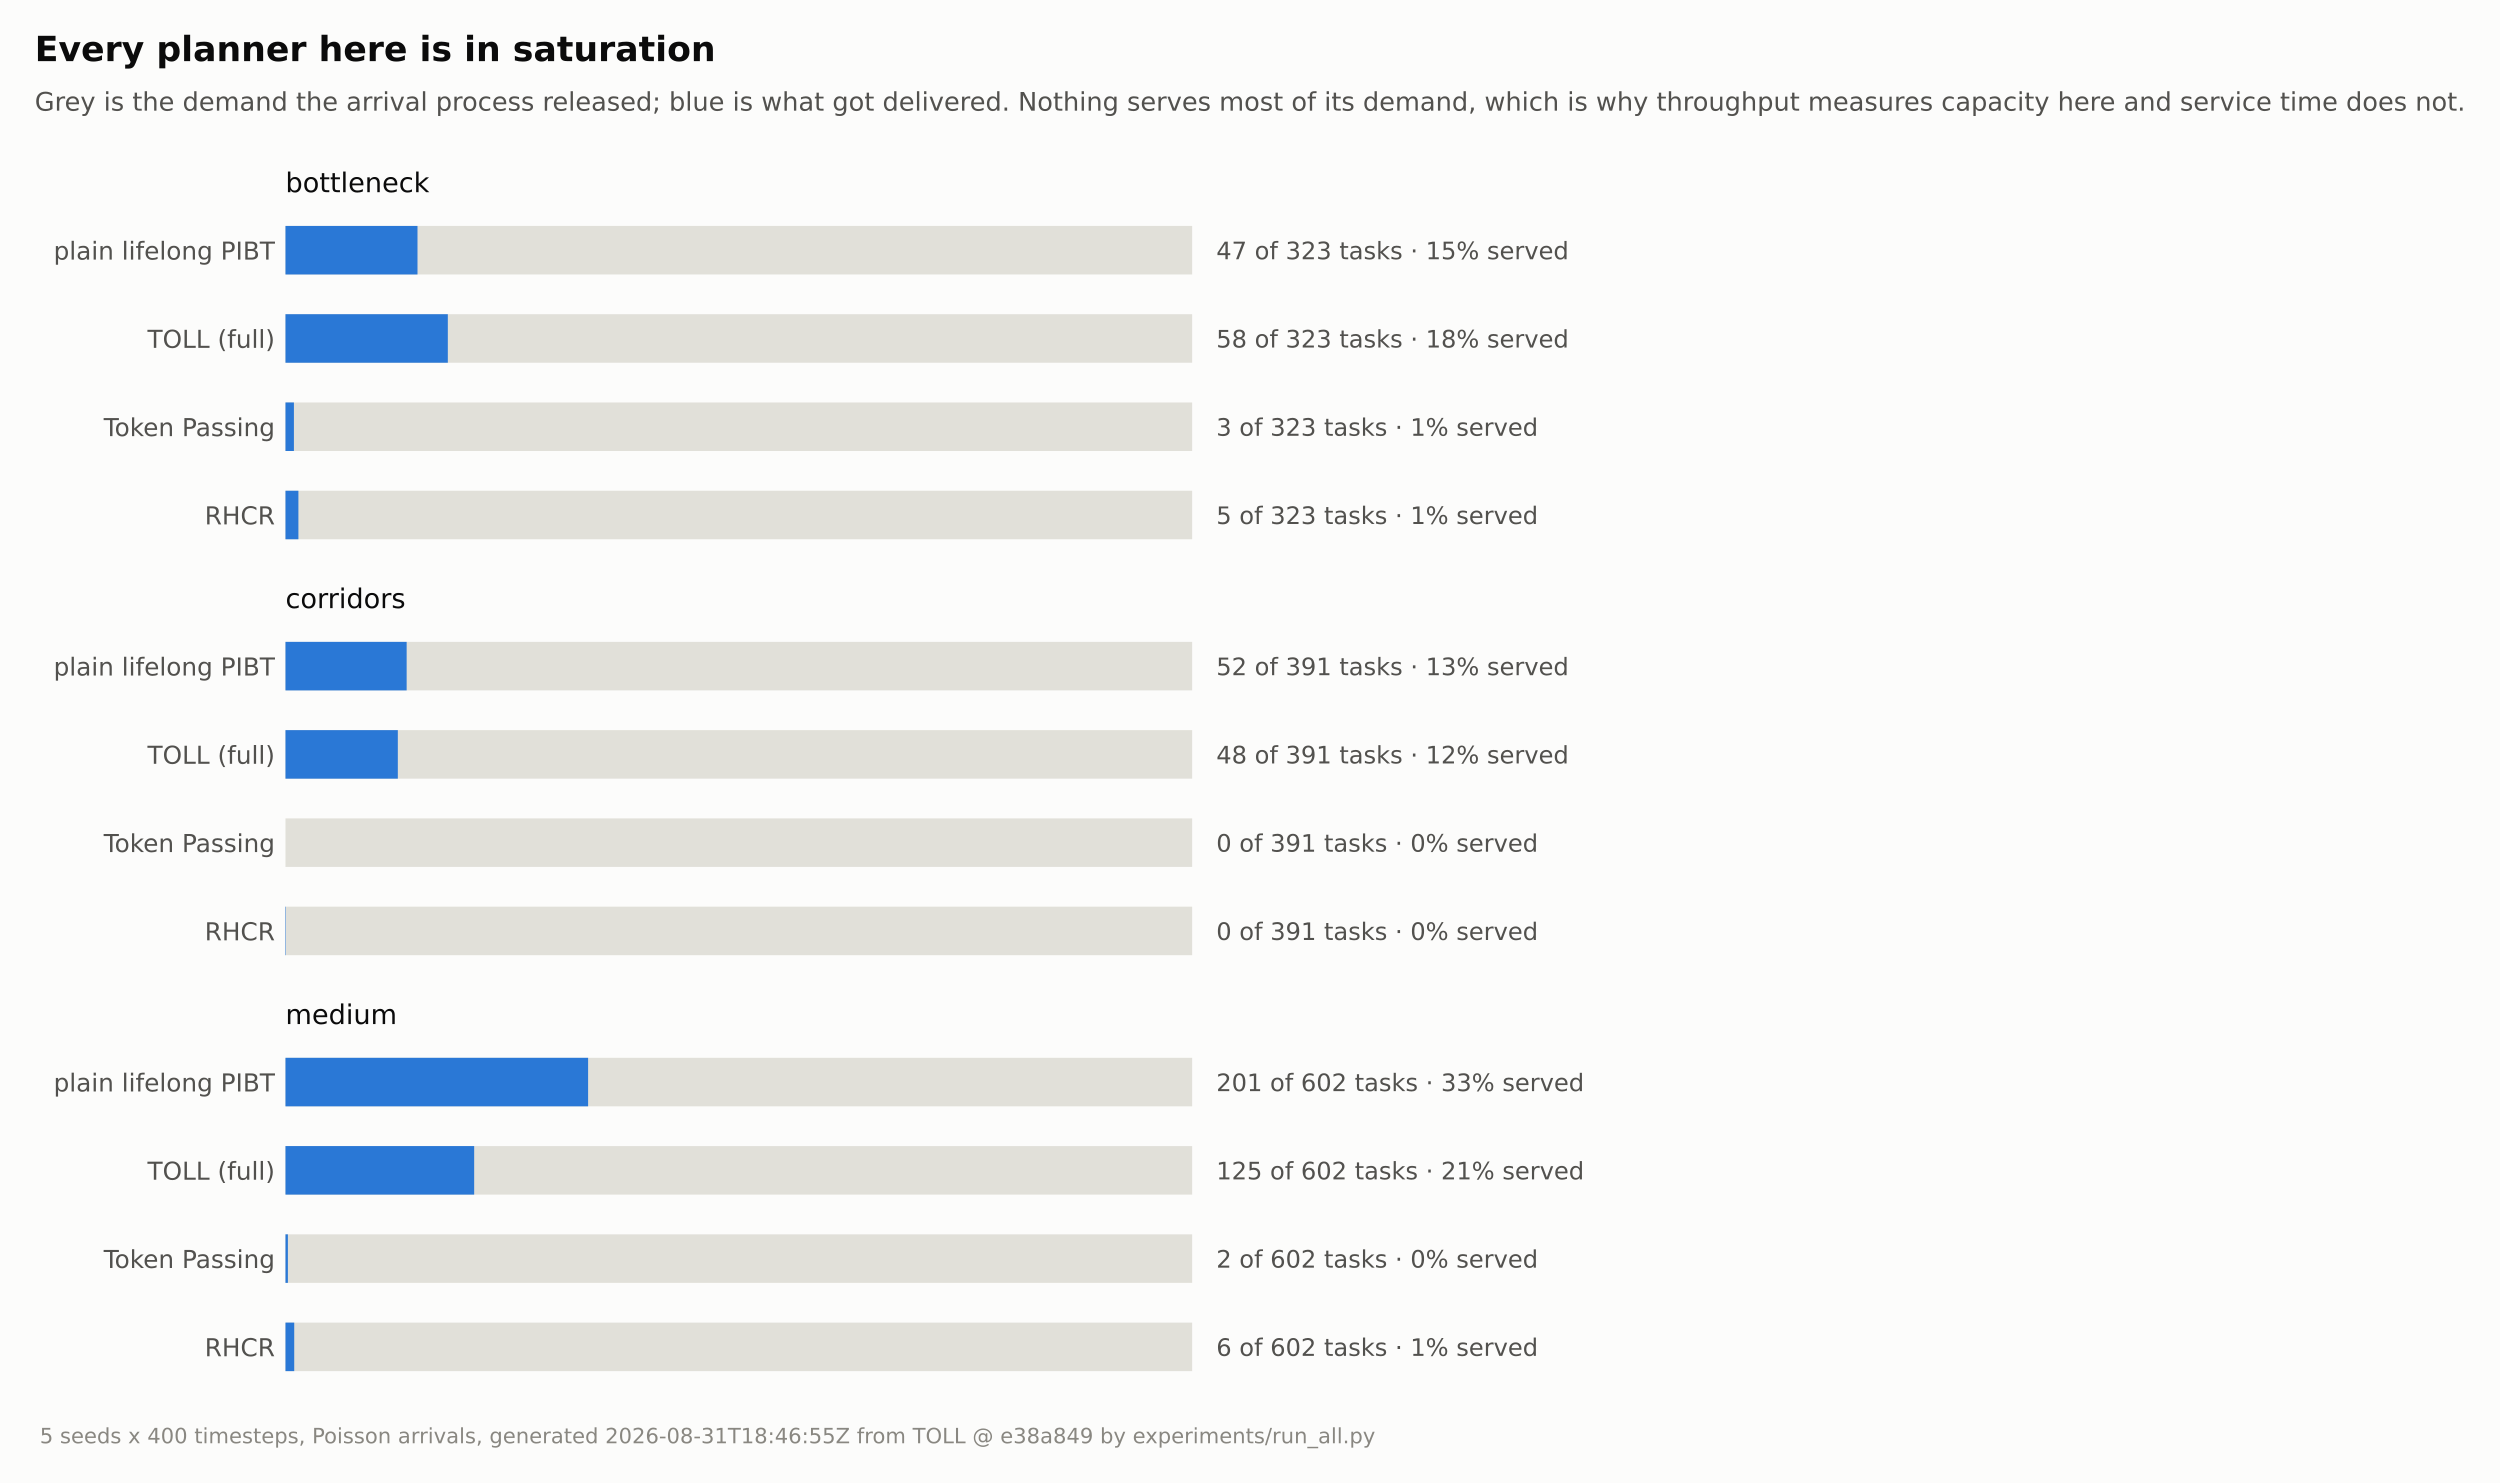
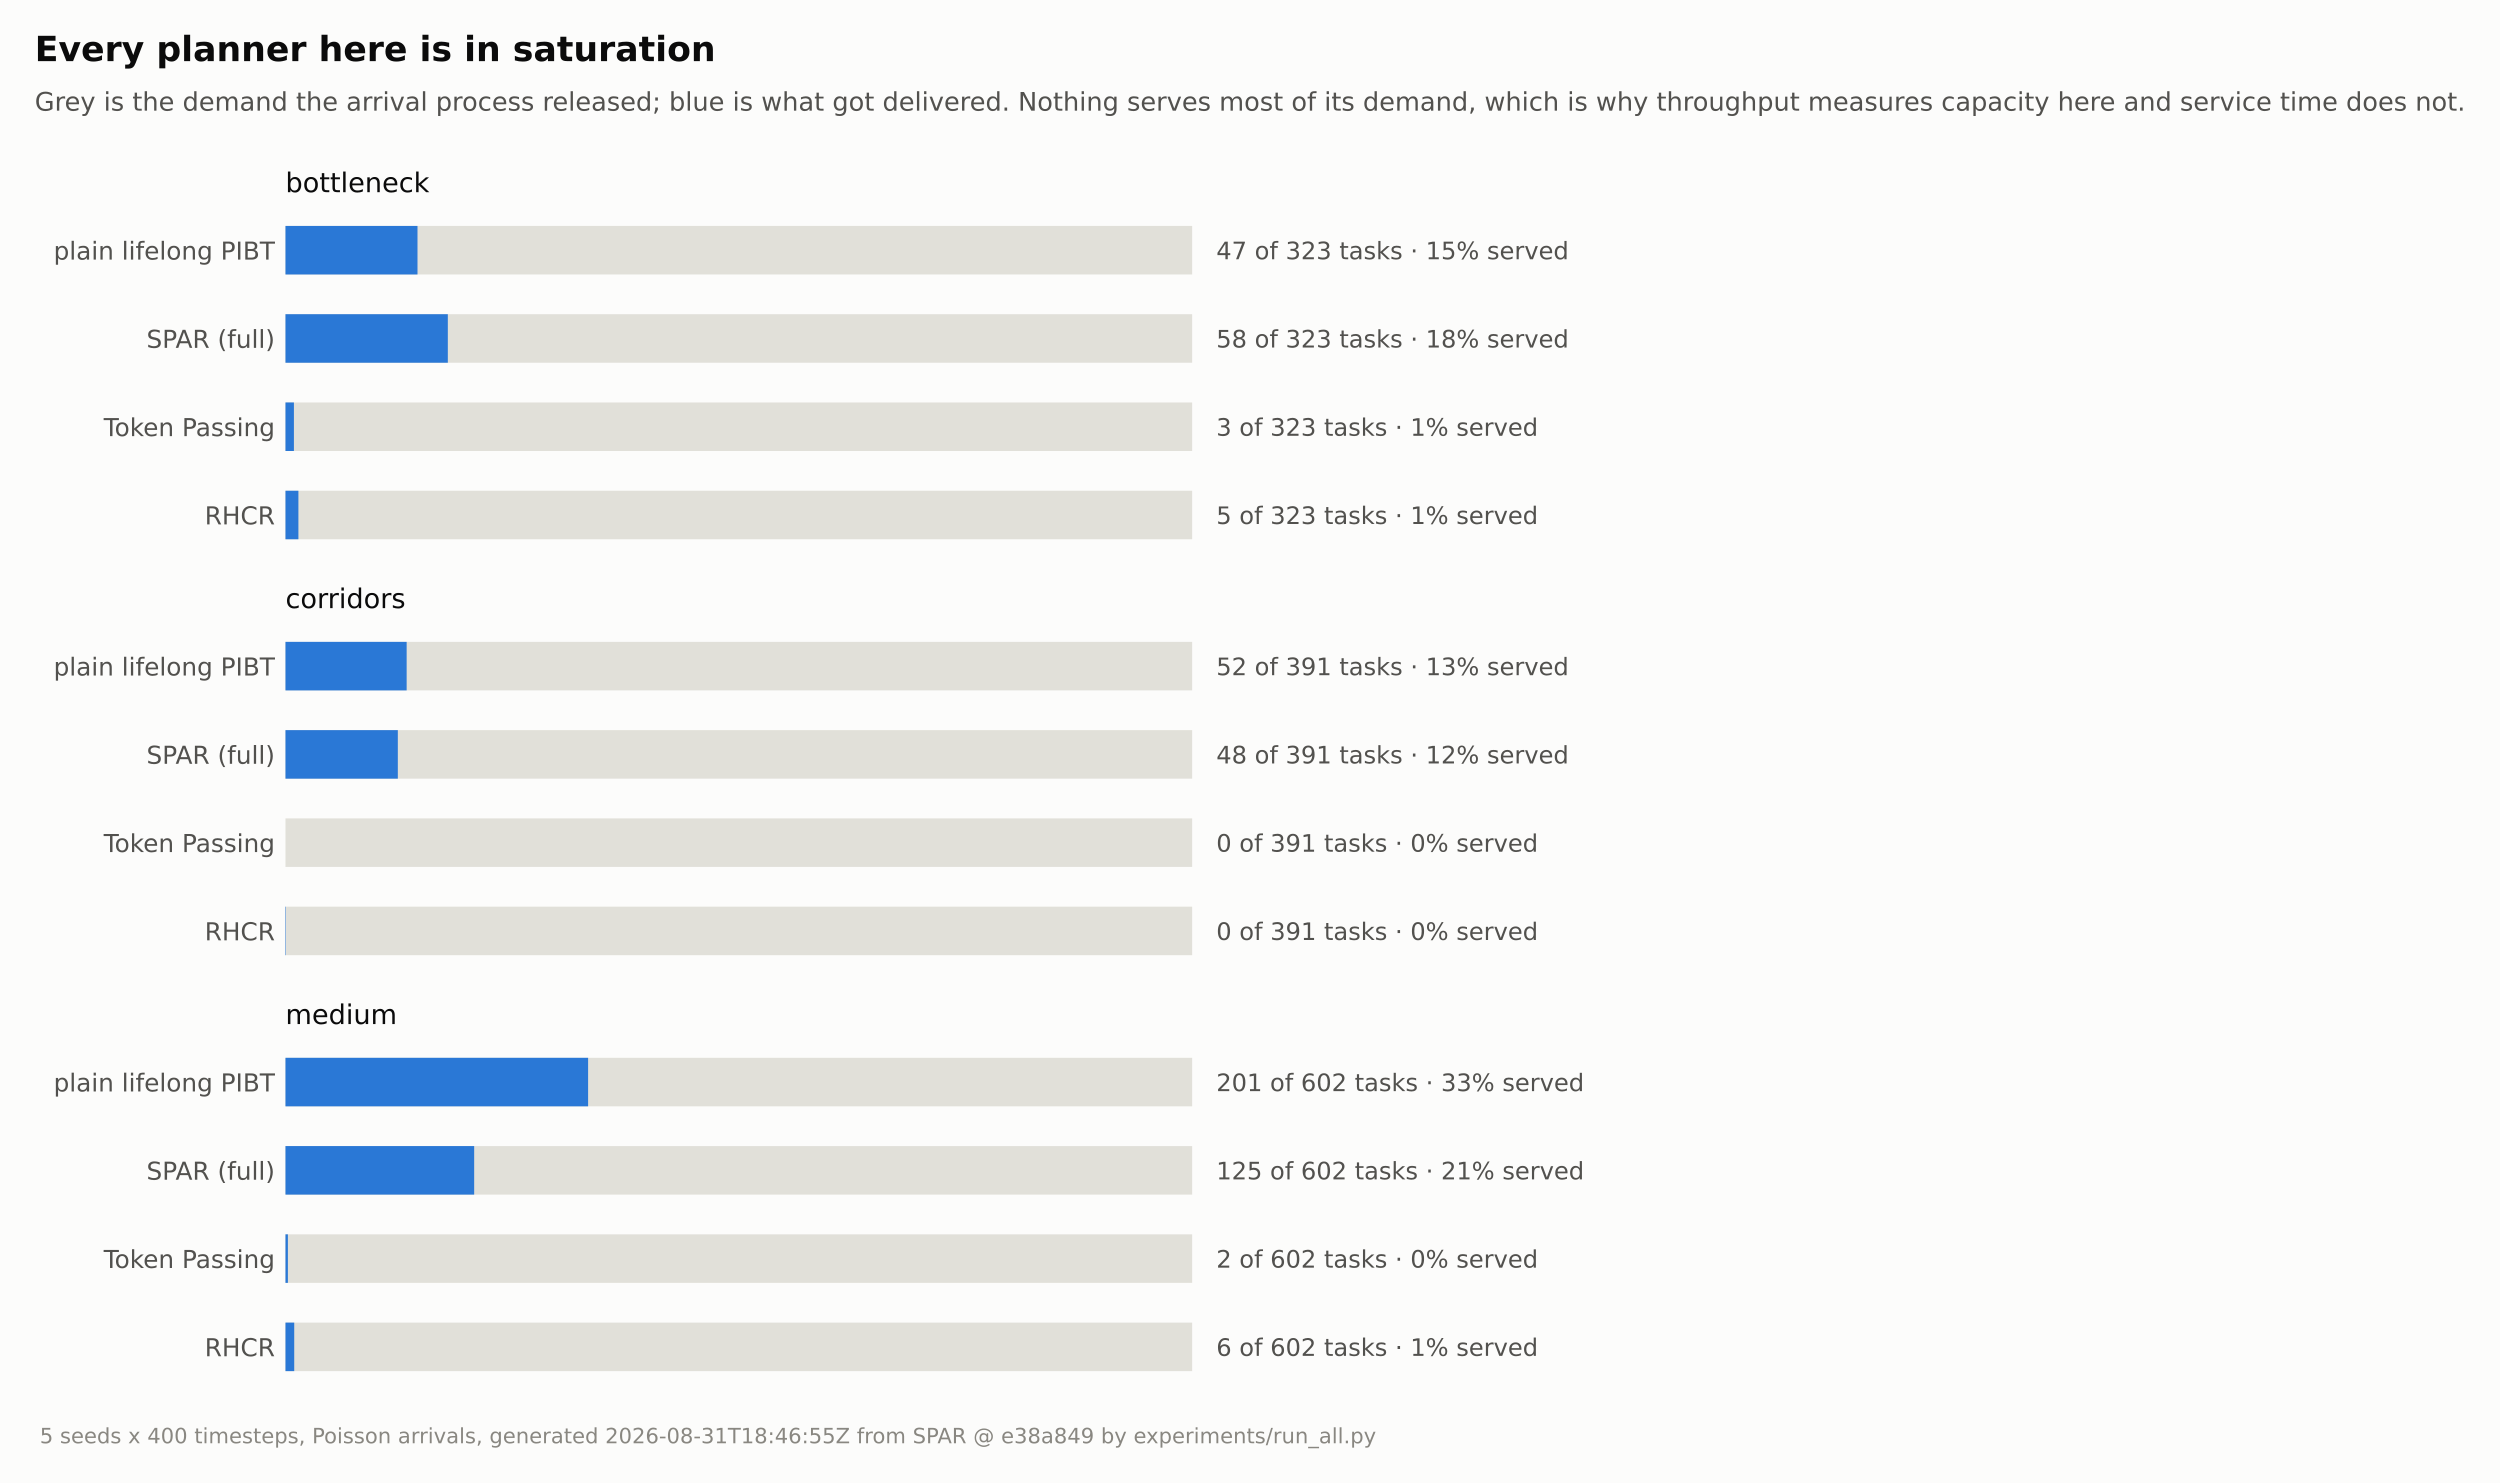
<svg xmlns="http://www.w3.org/2000/svg" width="828.881pt" height="491.724pt" viewBox="0 0 828.881 491.724" version="1.1">
  <defs>
    <style type="text/css">*{stroke-linejoin: round; stroke-linecap: butt}</style>
  </defs>
  <g id="figure_1">
    <g id="patch_1">
      <path d="M 0 491.724  L 828.881 491.724  L 828.881 0  L 0 0  z " style="fill: #fcfcfb" />
    </g>
    <g id="axes_1">
      <g id="patch_2">
        <path d="M 94.652 183.984  L 560.592 183.984  L 560.592 69.72  L 94.652 69.72  z " style="fill: #fcfcfb" />
      </g>
      <g id="matplotlib.axis_1" />
      <g id="matplotlib.axis_2">
        <g id="ytick_1">
          <g id="line2d_1" />
          <g id="text_1">
            <text style="font-size: 8.2px; font-family: 'DejaVu Sans', sans-serif; text-anchor: end; fill: #52514e" x="91.152" y="86.076" transform="rotate(-0 91.152 86.07594)">plain lifelong PIBT</text>
          </g>
        </g>
        <g id="ytick_2">
          <g id="line2d_2" />
          <g id="text_2">
-             <text style="font-size: 8.2px; font-family: 'DejaVu Sans', sans-serif; text-anchor: end; fill: #52514e" x="91.152" y="115.337" transform="rotate(-0 91.152 115.3369)">TOLL (full)</text>
+             <text style="font-size: 8.2px; font-family: 'DejaVu Sans', sans-serif; text-anchor: end; fill: #52514e" x="91.152" y="115.337" transform="rotate(-0 91.152 115.3369)">SPAR (full)</text>
          </g>
        </g>
        <g id="ytick_3">
          <g id="line2d_3" />
          <g id="text_3">
            <text style="font-size: 8.2px; font-family: 'DejaVu Sans', sans-serif; text-anchor: end; fill: #52514e" x="91.152" y="144.598" transform="rotate(-0 91.152 144.5978)">Token Passing</text>
          </g>
        </g>
        <g id="ytick_4">
          <g id="line2d_4" />
          <g id="text_4">
            <text style="font-size: 8.2px; font-family: 'DejaVu Sans', sans-serif; text-anchor: end; fill: #52514e" x="91.152" y="173.858" transform="rotate(-0 91.152 173.8585)">RHCR</text>
          </g>
        </g>
      </g>
      <g id="patch_3">
-         <path d="M 94.652 91.007  L 395.258 91.007  L 395.258 74.914  L 94.652 74.914  z " clip-path="url(#p2bcb30bc68)" style="fill: #e1e0d9" />
+         <path d="M 94.652 91.007  L 395.258 91.007  L 395.258 74.914  L 94.652 74.914  z " clip-path="url(#p700391dd1c)" style="fill: #e1e0d9" />
      </g>
      <g id="patch_4">
-         <path d="M 94.652 120.268  L 395.258 120.268  L 395.258 104.175  L 94.652 104.175  z " clip-path="url(#p2bcb30bc68)" style="fill: #e1e0d9" />
+         <path d="M 94.652 120.268  L 395.258 120.268  L 395.258 104.175  L 94.652 104.175  z " clip-path="url(#p700391dd1c)" style="fill: #e1e0d9" />
      </g>
      <g id="patch_5">
-         <path d="M 94.652 149.529  L 395.258 149.529  L 395.258 133.436  L 94.652 133.436  z " clip-path="url(#p2bcb30bc68)" style="fill: #e1e0d9" />
+         <path d="M 94.652 149.529  L 395.258 149.529  L 395.258 133.436  L 94.652 133.436  z " clip-path="url(#p700391dd1c)" style="fill: #e1e0d9" />
      </g>
      <g id="patch_6">
-         <path d="M 94.652 178.79  L 395.258 178.79  L 395.258 162.697  L 94.652 162.697  z " clip-path="url(#p2bcb30bc68)" style="fill: #e1e0d9" />
+         <path d="M 94.652 178.79  L 395.258 178.79  L 395.258 162.697  L 94.652 162.697  z " clip-path="url(#p700391dd1c)" style="fill: #e1e0d9" />
      </g>
      <g id="patch_7">
-         <path d="M 94.652 91.007  L 138.421 91.007  L 138.421 74.914  L 94.652 74.914  z " clip-path="url(#p2bcb30bc68)" style="fill: #2a78d6" />
+         <path d="M 94.652 91.007  L 138.421 91.007  L 138.421 74.914  L 94.652 74.914  z " clip-path="url(#p700391dd1c)" style="fill: #2a78d6" />
      </g>
      <g id="text_5">
        <text style="font-size: 8px; font-family: 'DejaVu Sans', sans-serif; text-anchor: start; fill: #52514e" x="403.258" y="85.961" transform="rotate(-0 403.2585 85.96058)">47 of 323 tasks  ·  15% served</text>
      </g>
      <g id="patch_8">
-         <path d="M 94.652 120.268  L 148.478 120.268  L 148.478 104.175  L 94.652 104.175  z " clip-path="url(#p2bcb30bc68)" style="fill: #2a78d6" />
+         <path d="M 94.652 120.268  L 148.478 120.268  L 148.478 104.175  L 94.652 104.175  z " clip-path="url(#p700391dd1c)" style="fill: #2a78d6" />
      </g>
      <g id="text_6">
        <text style="font-size: 8px; font-family: 'DejaVu Sans', sans-serif; text-anchor: start; fill: #52514e" x="403.258" y="115.222" transform="rotate(-0 403.2585 115.2215)">58 of 323 tasks  ·  18% served</text>
      </g>
      <g id="patch_9">
-         <path d="M 94.652 149.529  L 97.446 149.529  L 97.446 133.436  L 94.652 133.436  z " clip-path="url(#p2bcb30bc68)" style="fill: #2a78d6" />
+         <path d="M 94.652 149.529  L 97.446 149.529  L 97.446 133.436  L 94.652 133.436  z " clip-path="url(#p700391dd1c)" style="fill: #2a78d6" />
      </g>
      <g id="text_7">
        <text style="font-size: 8px; font-family: 'DejaVu Sans', sans-serif; text-anchor: start; fill: #52514e" x="403.258" y="144.482" transform="rotate(-0 403.2585 144.4825)">3 of 323 tasks  ·  1% served</text>
      </g>
      <g id="patch_10">
-         <path d="M 94.652 178.79  L 98.936 178.79  L 98.936 162.697  L 94.652 162.697  z " clip-path="url(#p2bcb30bc68)" style="fill: #2a78d6" />
+         <path d="M 94.652 178.79  L 98.936 178.79  L 98.936 162.697  L 94.652 162.697  z " clip-path="url(#p700391dd1c)" style="fill: #2a78d6" />
      </g>
      <g id="text_8">
        <text style="font-size: 8px; font-family: 'DejaVu Sans', sans-serif; text-anchor: start; fill: #52514e" x="403.258" y="173.743" transform="rotate(-0 403.2585 173.7434)">5 of 323 tasks  ·  1% served</text>
      </g>
      <g id="text_9">
        <text style="font-size: 9px; font-family: 'DejaVu Sans', sans-serif; text-anchor: start; fill: #0b0b0b" x="94.652" y="63.72" transform="rotate(-0 94.652 63.72)">bottleneck</text>
      </g>
    </g>
    <g id="axes_2">
      <g id="patch_11">
        <path d="M 94.652 321.888  L 560.592 321.888  L 560.592 207.624  L 94.652 207.624  z " style="fill: #fcfcfb" />
      </g>
      <g id="matplotlib.axis_3" />
      <g id="matplotlib.axis_4">
        <g id="ytick_5">
          <g id="line2d_5" />
          <g id="text_10">
            <text style="font-size: 8.2px; font-family: 'DejaVu Sans', sans-serif; text-anchor: end; fill: #52514e" x="91.152" y="223.98" transform="rotate(-0 91.152 223.9799)">plain lifelong PIBT</text>
          </g>
        </g>
        <g id="ytick_6">
          <g id="line2d_6" />
          <g id="text_11">
-             <text style="font-size: 8.2px; font-family: 'DejaVu Sans', sans-serif; text-anchor: end; fill: #52514e" x="91.152" y="253.241" transform="rotate(-0 91.152 253.2409)">TOLL (full)</text>
+             <text style="font-size: 8.2px; font-family: 'DejaVu Sans', sans-serif; text-anchor: end; fill: #52514e" x="91.152" y="253.241" transform="rotate(-0 91.152 253.2409)">SPAR (full)</text>
          </g>
        </g>
        <g id="ytick_7">
          <g id="line2d_7" />
          <g id="text_12">
            <text style="font-size: 8.2px; font-family: 'DejaVu Sans', sans-serif; text-anchor: end; fill: #52514e" x="91.152" y="282.502" transform="rotate(-0 91.152 282.5018)">Token Passing</text>
          </g>
        </g>
        <g id="ytick_8">
          <g id="line2d_8" />
          <g id="text_13">
            <text style="font-size: 8.2px; font-family: 'DejaVu Sans', sans-serif; text-anchor: end; fill: #52514e" x="91.152" y="311.762" transform="rotate(-0 91.152 311.7625)">RHCR</text>
          </g>
        </g>
      </g>
      <g id="patch_12">
-         <path d="M 94.652 228.911  L 395.258 228.911  L 395.258 212.818  L 94.652 212.818  z " clip-path="url(#p408f6d6f23)" style="fill: #e1e0d9" />
+         <path d="M 94.652 228.911  L 395.258 228.911  L 395.258 212.818  L 94.652 212.818  z " clip-path="url(#p8a7499cae1)" style="fill: #e1e0d9" />
      </g>
      <g id="patch_13">
-         <path d="M 94.652 258.172  L 395.258 258.172  L 395.258 242.079  L 94.652 242.079  z " clip-path="url(#p408f6d6f23)" style="fill: #e1e0d9" />
+         <path d="M 94.652 258.172  L 395.258 258.172  L 395.258 242.079  L 94.652 242.079  z " clip-path="url(#p8a7499cae1)" style="fill: #e1e0d9" />
      </g>
      <g id="patch_14">
-         <path d="M 94.652 287.433  L 395.258 287.433  L 395.258 271.34  L 94.652 271.34  z " clip-path="url(#p408f6d6f23)" style="fill: #e1e0d9" />
+         <path d="M 94.652 287.433  L 395.258 287.433  L 395.258 271.34  L 94.652 271.34  z " clip-path="url(#p8a7499cae1)" style="fill: #e1e0d9" />
      </g>
      <g id="patch_15">
-         <path d="M 94.652 316.694  L 395.258 316.694  L 395.258 300.601  L 94.652 300.601  z " clip-path="url(#p408f6d6f23)" style="fill: #e1e0d9" />
+         <path d="M 94.652 316.694  L 395.258 316.694  L 395.258 300.601  L 94.652 300.601  z " clip-path="url(#p8a7499cae1)" style="fill: #e1e0d9" />
      </g>
      <g id="patch_16">
-         <path d="M 94.652 228.911  L 134.825 228.911  L 134.825 212.818  L 94.652 212.818  z " clip-path="url(#p408f6d6f23)" style="fill: #2a78d6" />
+         <path d="M 94.652 228.911  L 134.825 228.911  L 134.825 212.818  L 94.652 212.818  z " clip-path="url(#p8a7499cae1)" style="fill: #2a78d6" />
      </g>
      <g id="text_14">
        <text style="font-size: 8px; font-family: 'DejaVu Sans', sans-serif; text-anchor: start; fill: #52514e" x="403.258" y="223.865" transform="rotate(-0 403.2585 223.8646)">52 of 391 tasks  ·  13% served</text>
      </g>
      <g id="patch_17">
-         <path d="M 94.652 258.172  L 131.901 258.172  L 131.901 242.079  L 94.652 242.079  z " clip-path="url(#p408f6d6f23)" style="fill: #2a78d6" />
+         <path d="M 94.652 258.172  L 131.901 258.172  L 131.901 242.079  L 94.652 242.079  z " clip-path="url(#p8a7499cae1)" style="fill: #2a78d6" />
      </g>
      <g id="text_15">
        <text style="font-size: 8px; font-family: 'DejaVu Sans', sans-serif; text-anchor: start; fill: #52514e" x="403.258" y="253.126" transform="rotate(-0 403.2585 253.1255)">48 of 391 tasks  ·  12% served</text>
      </g>
      <g id="patch_18">
-         <path d="M 94.652 287.433  L 94.652 287.433  L 94.652 271.34  L 94.652 271.34  z " clip-path="url(#p408f6d6f23)" style="fill: #2a78d6" />
+         <path d="M 94.652 287.433  L 94.652 287.433  L 94.652 271.34  L 94.652 271.34  z " clip-path="url(#p8a7499cae1)" style="fill: #2a78d6" />
      </g>
      <g id="text_16">
        <text style="font-size: 8px; font-family: 'DejaVu Sans', sans-serif; text-anchor: start; fill: #52514e" x="403.258" y="282.386" transform="rotate(-0 403.2585 282.3865)">0 of 391 tasks  ·  0% served</text>
      </g>
      <g id="patch_19">
-         <path d="M 94.652 316.694  L 94.806 316.694  L 94.806 300.601  L 94.652 300.601  z " clip-path="url(#p408f6d6f23)" style="fill: #2a78d6" />
+         <path d="M 94.652 316.694  L 94.806 316.694  L 94.806 300.601  L 94.652 300.601  z " clip-path="url(#p8a7499cae1)" style="fill: #2a78d6" />
      </g>
      <g id="text_17">
        <text style="font-size: 8px; font-family: 'DejaVu Sans', sans-serif; text-anchor: start; fill: #52514e" x="403.258" y="311.647" transform="rotate(-0 403.2585 311.6474)">0 of 391 tasks  ·  0% served</text>
      </g>
      <g id="text_18">
        <text style="font-size: 9px; font-family: 'DejaVu Sans', sans-serif; text-anchor: start; fill: #0b0b0b" x="94.652" y="201.624" transform="rotate(-0 94.652 201.624)">corridors</text>
      </g>
    </g>
    <g id="axes_3">
      <g id="patch_20">
        <path d="M 94.652 459.792  L 560.592 459.792  L 560.592 345.528  L 94.652 345.528  z " style="fill: #fcfcfb" />
      </g>
      <g id="matplotlib.axis_5" />
      <g id="matplotlib.axis_6">
        <g id="ytick_9">
          <g id="line2d_9" />
          <g id="text_19">
            <text style="font-size: 8.2px; font-family: 'DejaVu Sans', sans-serif; text-anchor: end; fill: #52514e" x="91.152" y="361.884" transform="rotate(-0 91.152 361.8839)">plain lifelong PIBT</text>
          </g>
        </g>
        <g id="ytick_10">
          <g id="line2d_10" />
          <g id="text_20">
-             <text style="font-size: 8.2px; font-family: 'DejaVu Sans', sans-serif; text-anchor: end; fill: #52514e" x="91.152" y="391.145" transform="rotate(-0 91.152 391.1449)">TOLL (full)</text>
+             <text style="font-size: 8.2px; font-family: 'DejaVu Sans', sans-serif; text-anchor: end; fill: #52514e" x="91.152" y="391.145" transform="rotate(-0 91.152 391.1449)">SPAR (full)</text>
          </g>
        </g>
        <g id="ytick_11">
          <g id="line2d_11" />
          <g id="text_21">
            <text style="font-size: 8.2px; font-family: 'DejaVu Sans', sans-serif; text-anchor: end; fill: #52514e" x="91.152" y="420.406" transform="rotate(-0 91.152 420.4058)">Token Passing</text>
          </g>
        </g>
        <g id="ytick_12">
          <g id="line2d_12" />
          <g id="text_22">
            <text style="font-size: 8.2px; font-family: 'DejaVu Sans', sans-serif; text-anchor: end; fill: #52514e" x="91.152" y="449.666" transform="rotate(-0 91.152 449.6665)">RHCR</text>
          </g>
        </g>
      </g>
      <g id="patch_21">
-         <path d="M 94.652 366.815  L 395.258 366.815  L 395.258 350.722  L 94.652 350.722  z " clip-path="url(#p5c51229ff0)" style="fill: #e1e0d9" />
+         <path d="M 94.652 366.815  L 395.258 366.815  L 395.258 350.722  L 94.652 350.722  z " clip-path="url(#pb1b742dac6)" style="fill: #e1e0d9" />
      </g>
      <g id="patch_22">
-         <path d="M 94.652 396.076  L 395.258 396.076  L 395.258 379.983  L 94.652 379.983  z " clip-path="url(#p5c51229ff0)" style="fill: #e1e0d9" />
+         <path d="M 94.652 396.076  L 395.258 396.076  L 395.258 379.983  L 94.652 379.983  z " clip-path="url(#pb1b742dac6)" style="fill: #e1e0d9" />
      </g>
      <g id="patch_23">
-         <path d="M 94.652 425.337  L 395.258 425.337  L 395.258 409.244  L 94.652 409.244  z " clip-path="url(#p5c51229ff0)" style="fill: #e1e0d9" />
+         <path d="M 94.652 425.337  L 395.258 425.337  L 395.258 409.244  L 94.652 409.244  z " clip-path="url(#pb1b742dac6)" style="fill: #e1e0d9" />
      </g>
      <g id="patch_24">
-         <path d="M 94.652 454.598  L 395.258 454.598  L 395.258 438.505  L 94.652 438.505  z " clip-path="url(#p5c51229ff0)" style="fill: #e1e0d9" />
+         <path d="M 94.652 454.598  L 395.258 454.598  L 395.258 438.505  L 94.652 438.505  z " clip-path="url(#pb1b742dac6)" style="fill: #e1e0d9" />
      </g>
      <g id="patch_25">
-         <path d="M 94.652 366.815  L 194.987 366.815  L 194.987 350.722  L 94.652 350.722  z " clip-path="url(#p5c51229ff0)" style="fill: #2a78d6" />
+         <path d="M 94.652 366.815  L 194.987 366.815  L 194.987 350.722  L 94.652 350.722  z " clip-path="url(#pb1b742dac6)" style="fill: #2a78d6" />
      </g>
      <g id="text_23">
        <text style="font-size: 8px; font-family: 'DejaVu Sans', sans-serif; text-anchor: start; fill: #52514e" x="403.258" y="361.769" transform="rotate(-0 403.2585 361.7686)">201 of 602 tasks  ·  33% served</text>
      </g>
      <g id="patch_26">
-         <path d="M 94.652 396.076  L 157.212 396.076  L 157.212 379.983  L 94.652 379.983  z " clip-path="url(#p5c51229ff0)" style="fill: #2a78d6" />
+         <path d="M 94.652 396.076  L 157.212 396.076  L 157.212 379.983  L 94.652 379.983  z " clip-path="url(#pb1b742dac6)" style="fill: #2a78d6" />
      </g>
      <g id="text_24">
        <text style="font-size: 8px; font-family: 'DejaVu Sans', sans-serif; text-anchor: start; fill: #52514e" x="403.258" y="391.03" transform="rotate(-0 403.2585 391.0295)">125 of 602 tasks  ·  21% served</text>
      </g>
      <g id="patch_27">
-         <path d="M 94.652 425.337  L 95.451 425.337  L 95.451 409.244  L 94.652 409.244  z " clip-path="url(#p5c51229ff0)" style="fill: #2a78d6" />
+         <path d="M 94.652 425.337  L 95.451 425.337  L 95.451 409.244  L 94.652 409.244  z " clip-path="url(#pb1b742dac6)" style="fill: #2a78d6" />
      </g>
      <g id="text_25">
        <text style="font-size: 8px; font-family: 'DejaVu Sans', sans-serif; text-anchor: start; fill: #52514e" x="403.258" y="420.29" transform="rotate(-0 403.2585 420.2905)">2 of 602 tasks  ·  0% served</text>
      </g>
      <g id="patch_28">
-         <path d="M 94.652 454.598  L 97.55 454.598  L 97.55 438.505  L 94.652 438.505  z " clip-path="url(#p5c51229ff0)" style="fill: #2a78d6" />
+         <path d="M 94.652 454.598  L 97.55 454.598  L 97.55 438.505  L 94.652 438.505  z " clip-path="url(#pb1b742dac6)" style="fill: #2a78d6" />
      </g>
      <g id="text_26">
        <text style="font-size: 8px; font-family: 'DejaVu Sans', sans-serif; text-anchor: start; fill: #52514e" x="403.258" y="449.551" transform="rotate(-0 403.2585 449.5514)">6 of 602 tasks  ·  1% served</text>
      </g>
      <g id="text_27">
        <text style="font-size: 9px; font-family: 'DejaVu Sans', sans-serif; text-anchor: start; fill: #0b0b0b" x="94.652" y="339.528" transform="rotate(-0 94.652 339.528)">medium</text>
      </g>
    </g>
    <g id="text_28">
      <text style="font-weight: 700; font-size: 11.5px; font-family: 'DejaVu Sans', sans-serif; text-anchor: start; fill: #0b0b0b" x="11.52" y="20.258" transform="rotate(-0 11.52 20.2582)">Every planner here is in saturation</text>
    </g>
    <g id="text_29">
      <text style="font-size: 8.5px; font-family: 'DejaVu Sans', sans-serif; text-anchor: start; fill: #52514e" x="11.52" y="36.699" transform="rotate(-0 11.52 36.69867)">Grey is the demand the arrival process released; blue is what got delivered. Nothing serves most of its demand, which is why throughput measures capacity here and service time does not.</text>
    </g>
    <g id="text_30">
-       <text style="font-size: 7px; font-family: 'DejaVu Sans', sans-serif; text-anchor: start; fill: #898781" x="13.205" y="478.522" transform="rotate(-0 13.2048 478.5224)">5 seeds x 400 timesteps, Poisson arrivals, generated 2026-08-31T18:46:55Z from TOLL @ e38a849 by experiments/run_all.py</text>
+       <text style="font-size: 7px; font-family: 'DejaVu Sans', sans-serif; text-anchor: start; fill: #898781" x="13.205" y="478.522" transform="rotate(-0 13.2048 478.5224)">5 seeds x 400 timesteps, Poisson arrivals, generated 2026-08-31T18:46:55Z from SPAR @ e38a849 by experiments/run_all.py</text>
    </g>
  </g>
  <defs>
-     <clipPath id="p2bcb30bc68">
+     <clipPath id="p700391dd1c">
      <rect x="94.652" y="69.72" width="465.94" height="114.264" />
    </clipPath>
-     <clipPath id="p408f6d6f23">
+     <clipPath id="p8a7499cae1">
      <rect x="94.652" y="207.624" width="465.94" height="114.264" />
    </clipPath>
-     <clipPath id="p5c51229ff0">
+     <clipPath id="pb1b742dac6">
      <rect x="94.652" y="345.528" width="465.94" height="114.264" />
    </clipPath>
  </defs>
</svg>
